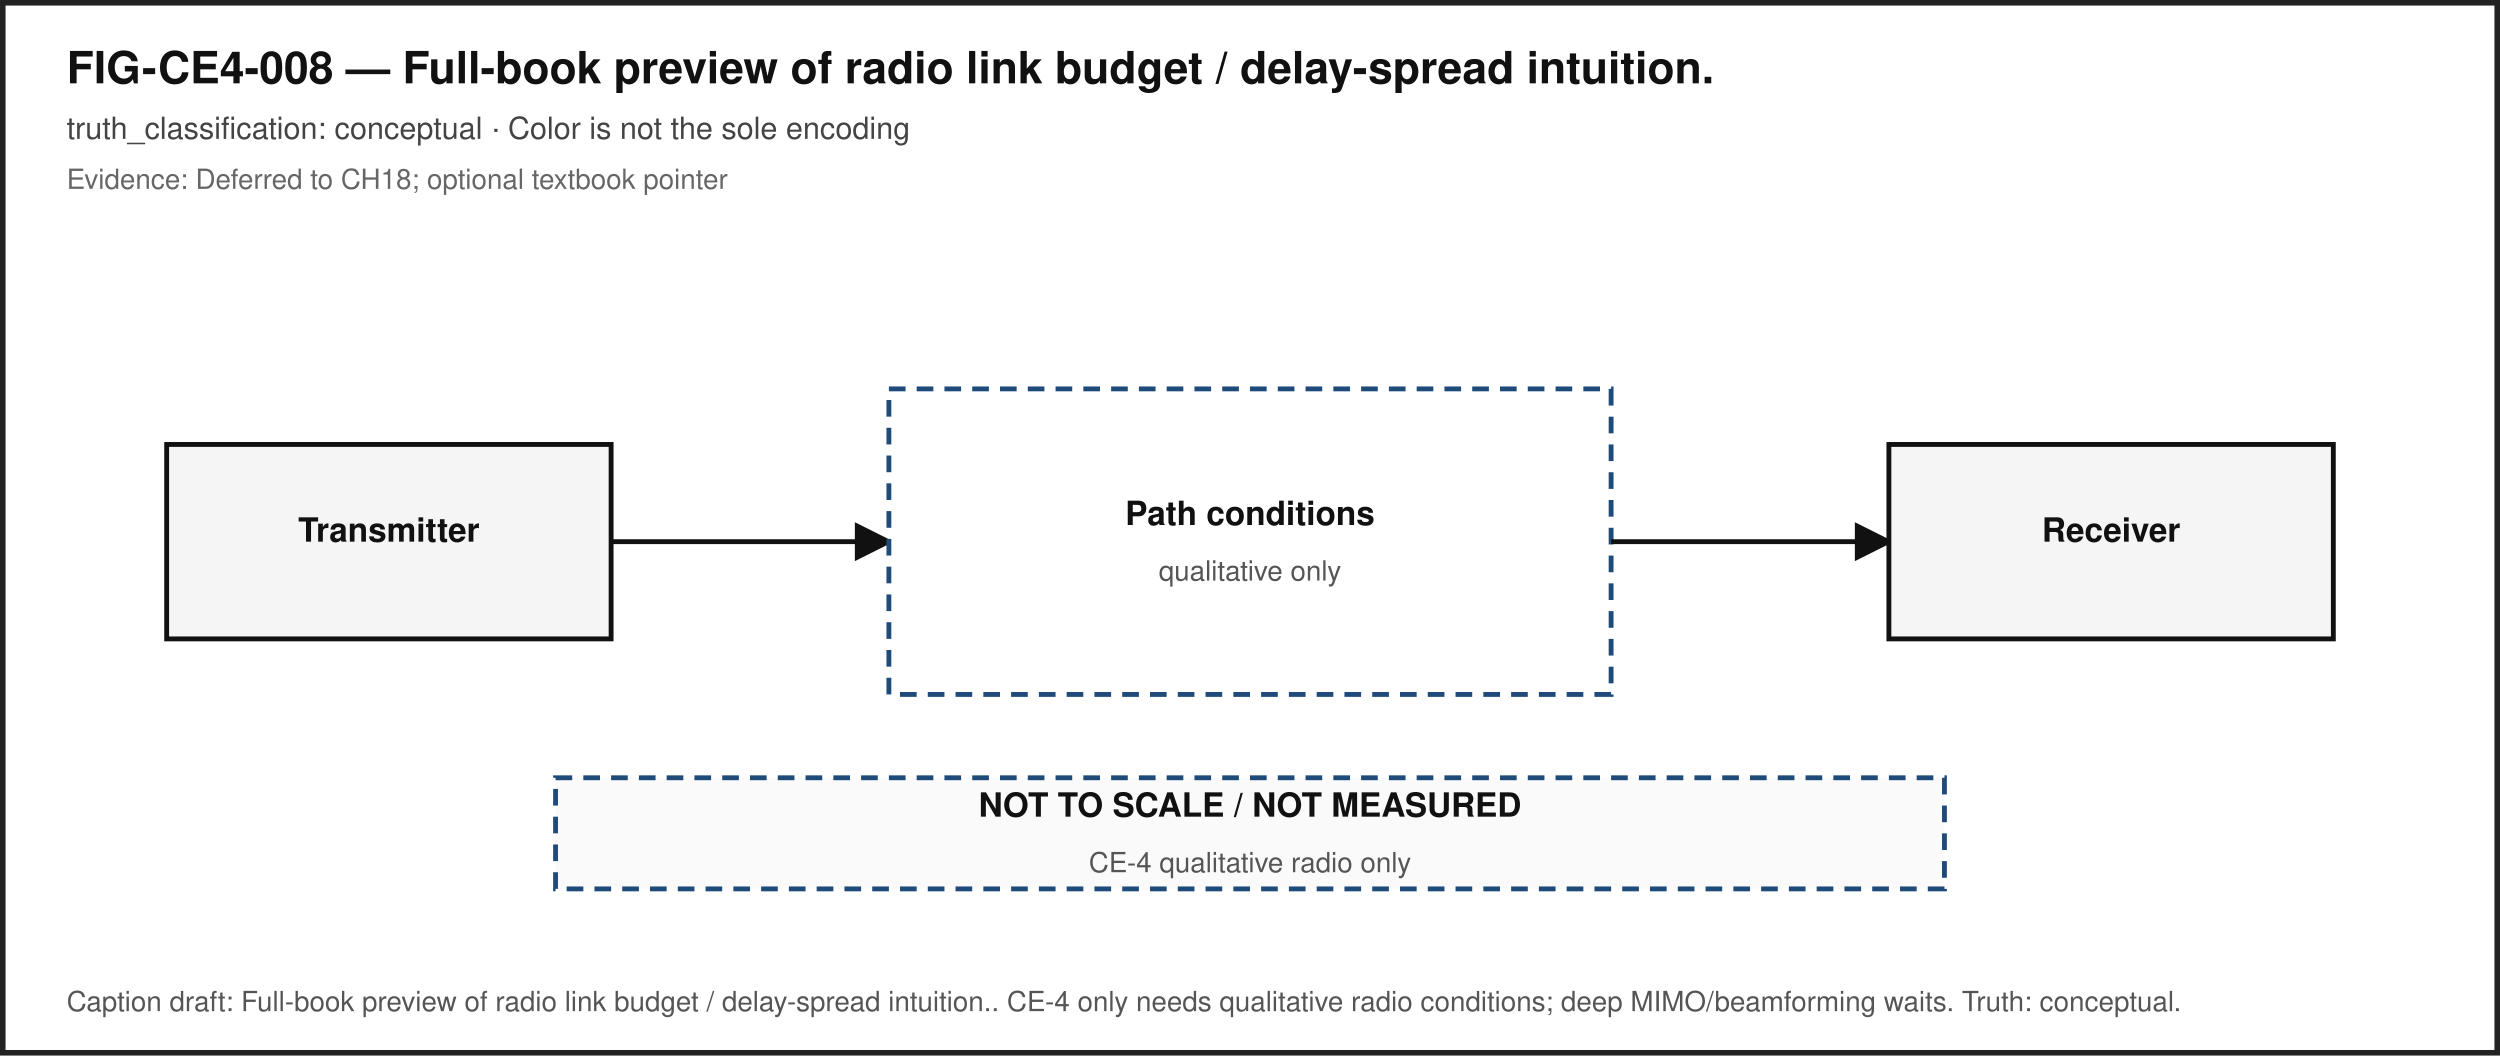
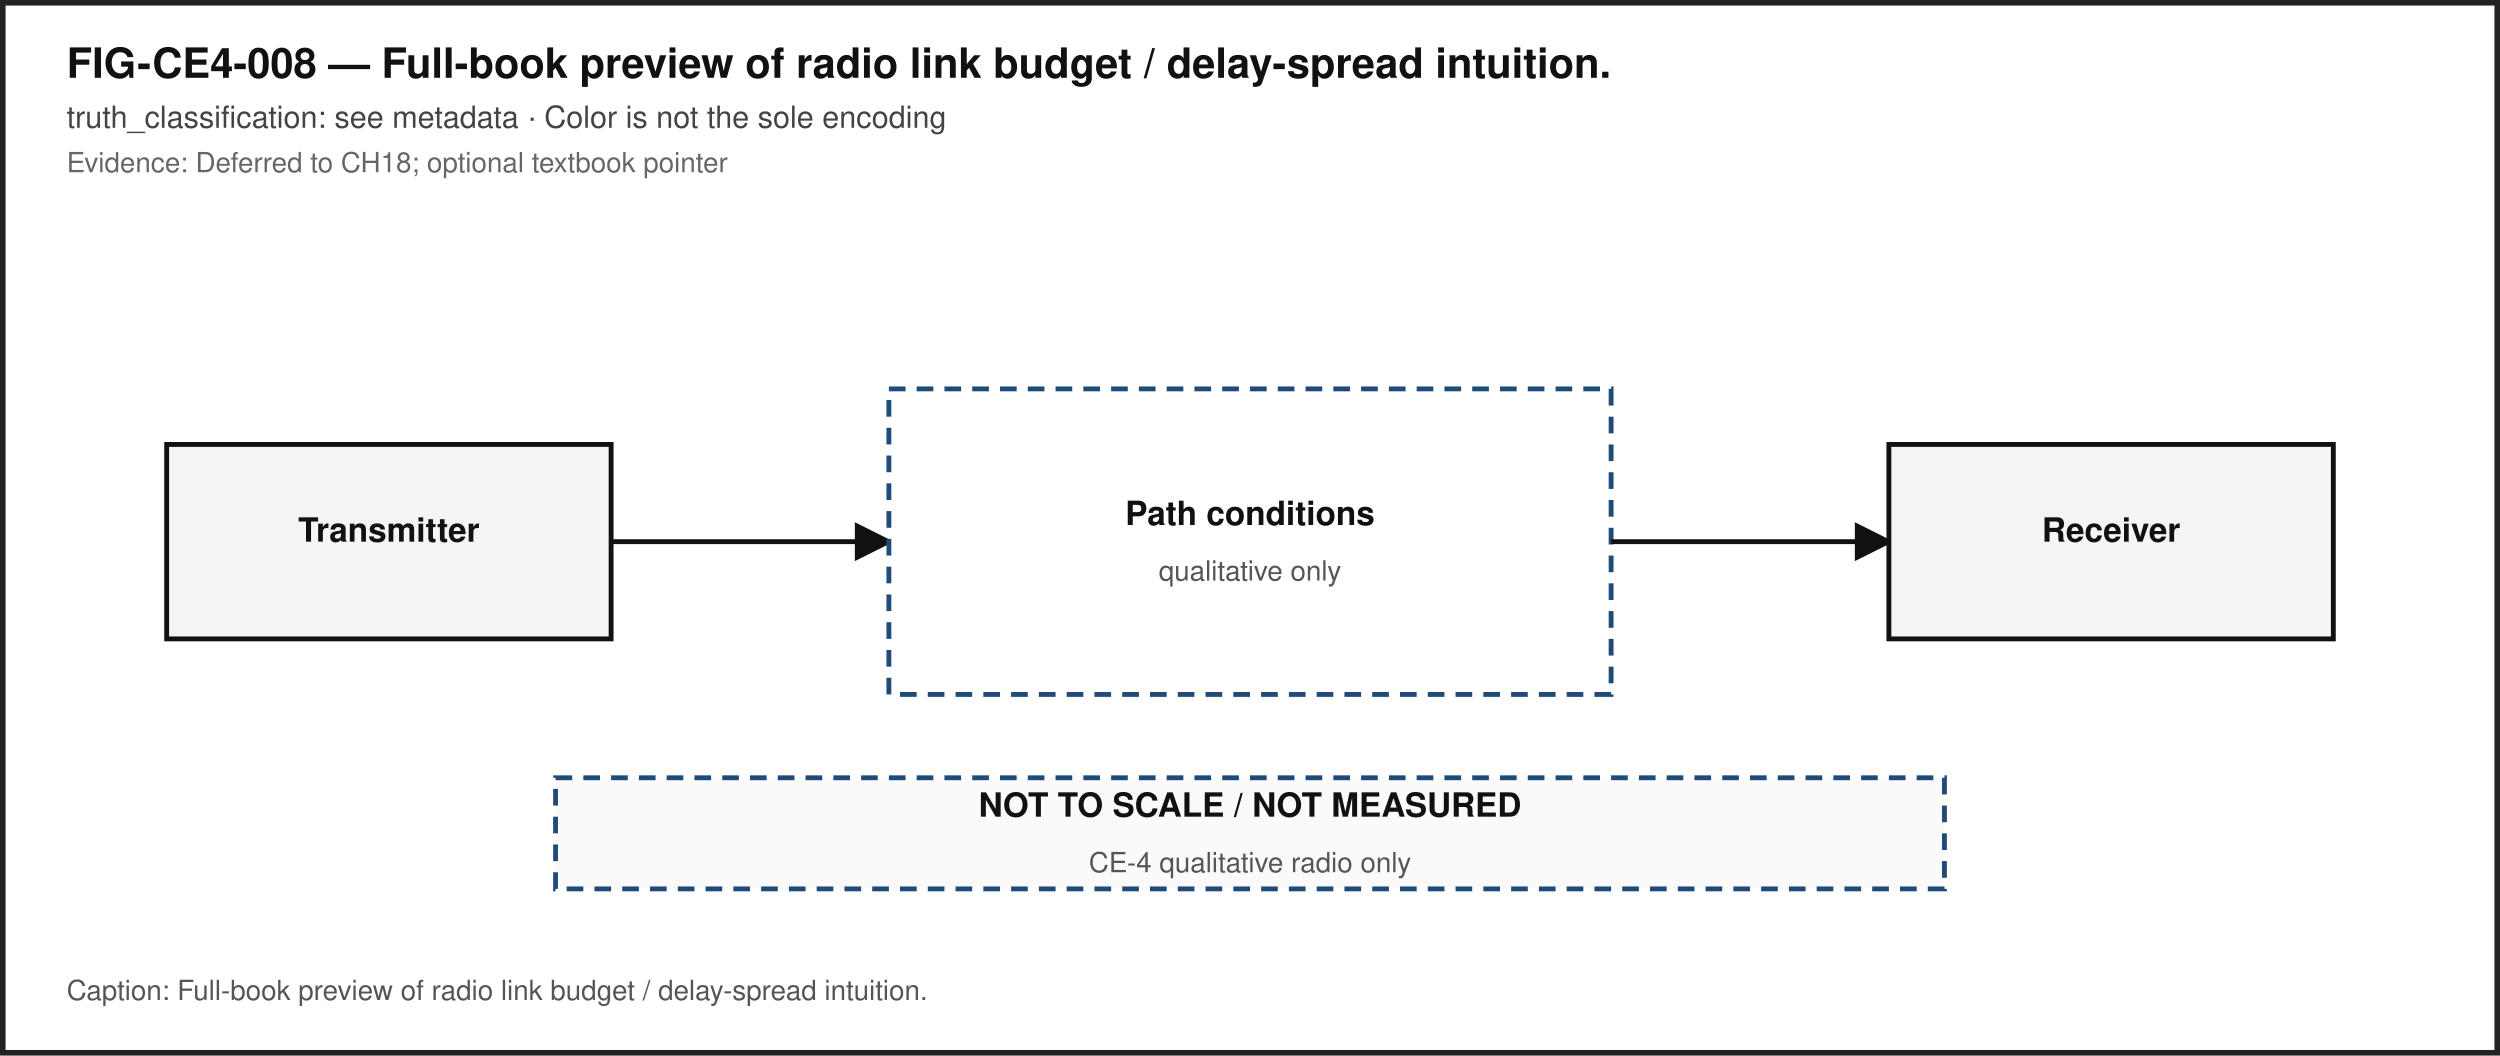
<svg xmlns="http://www.w3.org/2000/svg" width="900" height="380" viewBox="0 0 900 380" role="img" aria-labelledby="FIG-CE4-008-title FIG-CE4-008-desc" data-figure-id="FIG-CE4-008" data-truth-classification="conceptual" data-template="tmpl-layered-comparison" data-qualification="">
  <rect width="900" height="380" fill="#ffffff" />
  <rect x="1" y="1" width="898" height="378" fill="none" stroke="#222222" stroke-width="2" />
-   <text x="24" y="30" font-family="Helvetica,Arial,sans-serif" font-size="16" font-weight="bold" fill="#111111">FIG-CE4-008 — Full-book preview of radio link budget / delay-spread intuition.</text>
-   <text x="24" y="50" font-family="Helvetica,Arial,sans-serif" font-size="11" fill="#444444">truth_classification: conceptual · Color is not the sole encoding</text>
-   <text x="24" y="68" font-family="Helvetica,Arial,sans-serif" font-size="10" fill="#666666">Evidence: Deferred to CH18; optional textbook pointer</text>
  <defs>
    <marker id="arr" markerWidth="8" markerHeight="8" refX="7" refY="4" orient="auto">
      <path d="M0,0 L8,4 L0,8 Z" fill="#111111" />
    </marker>
  </defs>
+   <text x="24" y="28" font-family="Helvetica,Arial,sans-serif" font-size="15" fill="#111111" font-weight="bold">FIG-CE4-008 — Full-book preview of radio link budget / delay-spread intuition.</text>
+   <text x="24" y="46" font-family="Helvetica,Arial,sans-serif" font-size="11" fill="#444444">truth_classification: see metadata · Color is not the sole encoding</text>
+   <text x="24" y="62" font-family="Helvetica,Arial,sans-serif" font-size="10" fill="#666666">Evidence: Deferred to CH18; optional textbook pointer</text>
+   <text x="24" y="360" font-family="Helvetica,Arial,sans-serif" font-size="10" fill="#555555">Caption: Full-book preview of radio link budget / delay-spread intuition.</text>
  <rect x="60" y="160" width="160" height="70" fill="#f5f5f5" stroke="#111111" stroke-width="1.75" />
  <text x="140.0" y="195.0" text-anchor="middle" font-family="Helvetica,Arial,sans-serif" font-size="12" font-weight="bold" fill="#111111">Transmitter</text>
  <line x1="220" y1="195" x2="320" y2="195" stroke="#111111" stroke-width="1.75" marker-end="url(#arr)" />
  <rect x="320" y="140" width="260" height="110" fill="#ffffff" stroke="#1F4B7A" stroke-width="1.75" stroke-dasharray="6 4" />
  <text x="450.0" y="189.0" text-anchor="middle" font-family="Helvetica,Arial,sans-serif" font-size="12" font-weight="bold" fill="#111111">Path conditions</text>
  <text x="450.0" y="209.0" text-anchor="middle" font-family="Helvetica,Arial,sans-serif" font-size="10" fill="#555555">qualitative only</text>
  <line x1="580" y1="195" x2="680" y2="195" stroke="#111111" stroke-width="1.75" marker-end="url(#arr)" />
  <rect x="680" y="160" width="160" height="70" fill="#f5f5f5" stroke="#111111" stroke-width="1.75" />
  <text x="760.0" y="195.0" text-anchor="middle" font-family="Helvetica,Arial,sans-serif" font-size="12" font-weight="bold" fill="#111111">Receiver</text>
  <rect x="200" y="280" width="500" height="40" fill="#fafafa" stroke="#1F4B7A" stroke-width="1.75" stroke-dasharray="6 4" />
  <text x="450.0" y="294.0" text-anchor="middle" font-family="Helvetica,Arial,sans-serif" font-size="12" font-weight="bold" fill="#111111">NOT TO SCALE / NOT MEASURED</text>
  <text x="450.0" y="314.0" text-anchor="middle" font-family="Helvetica,Arial,sans-serif" font-size="10" fill="#555555">CE-4 qualitative radio only</text>
-   <text x="24" y="364" font-family="Helvetica,Arial,sans-serif" font-size="10" fill="#555555">Caption draft: Full-book preview of radio link budget / delay-spread intuition.. CE-4 only needs qualitative radio conditions; deep MIMO/beamforming waits. Truth: conceptual. </text>
</svg>
